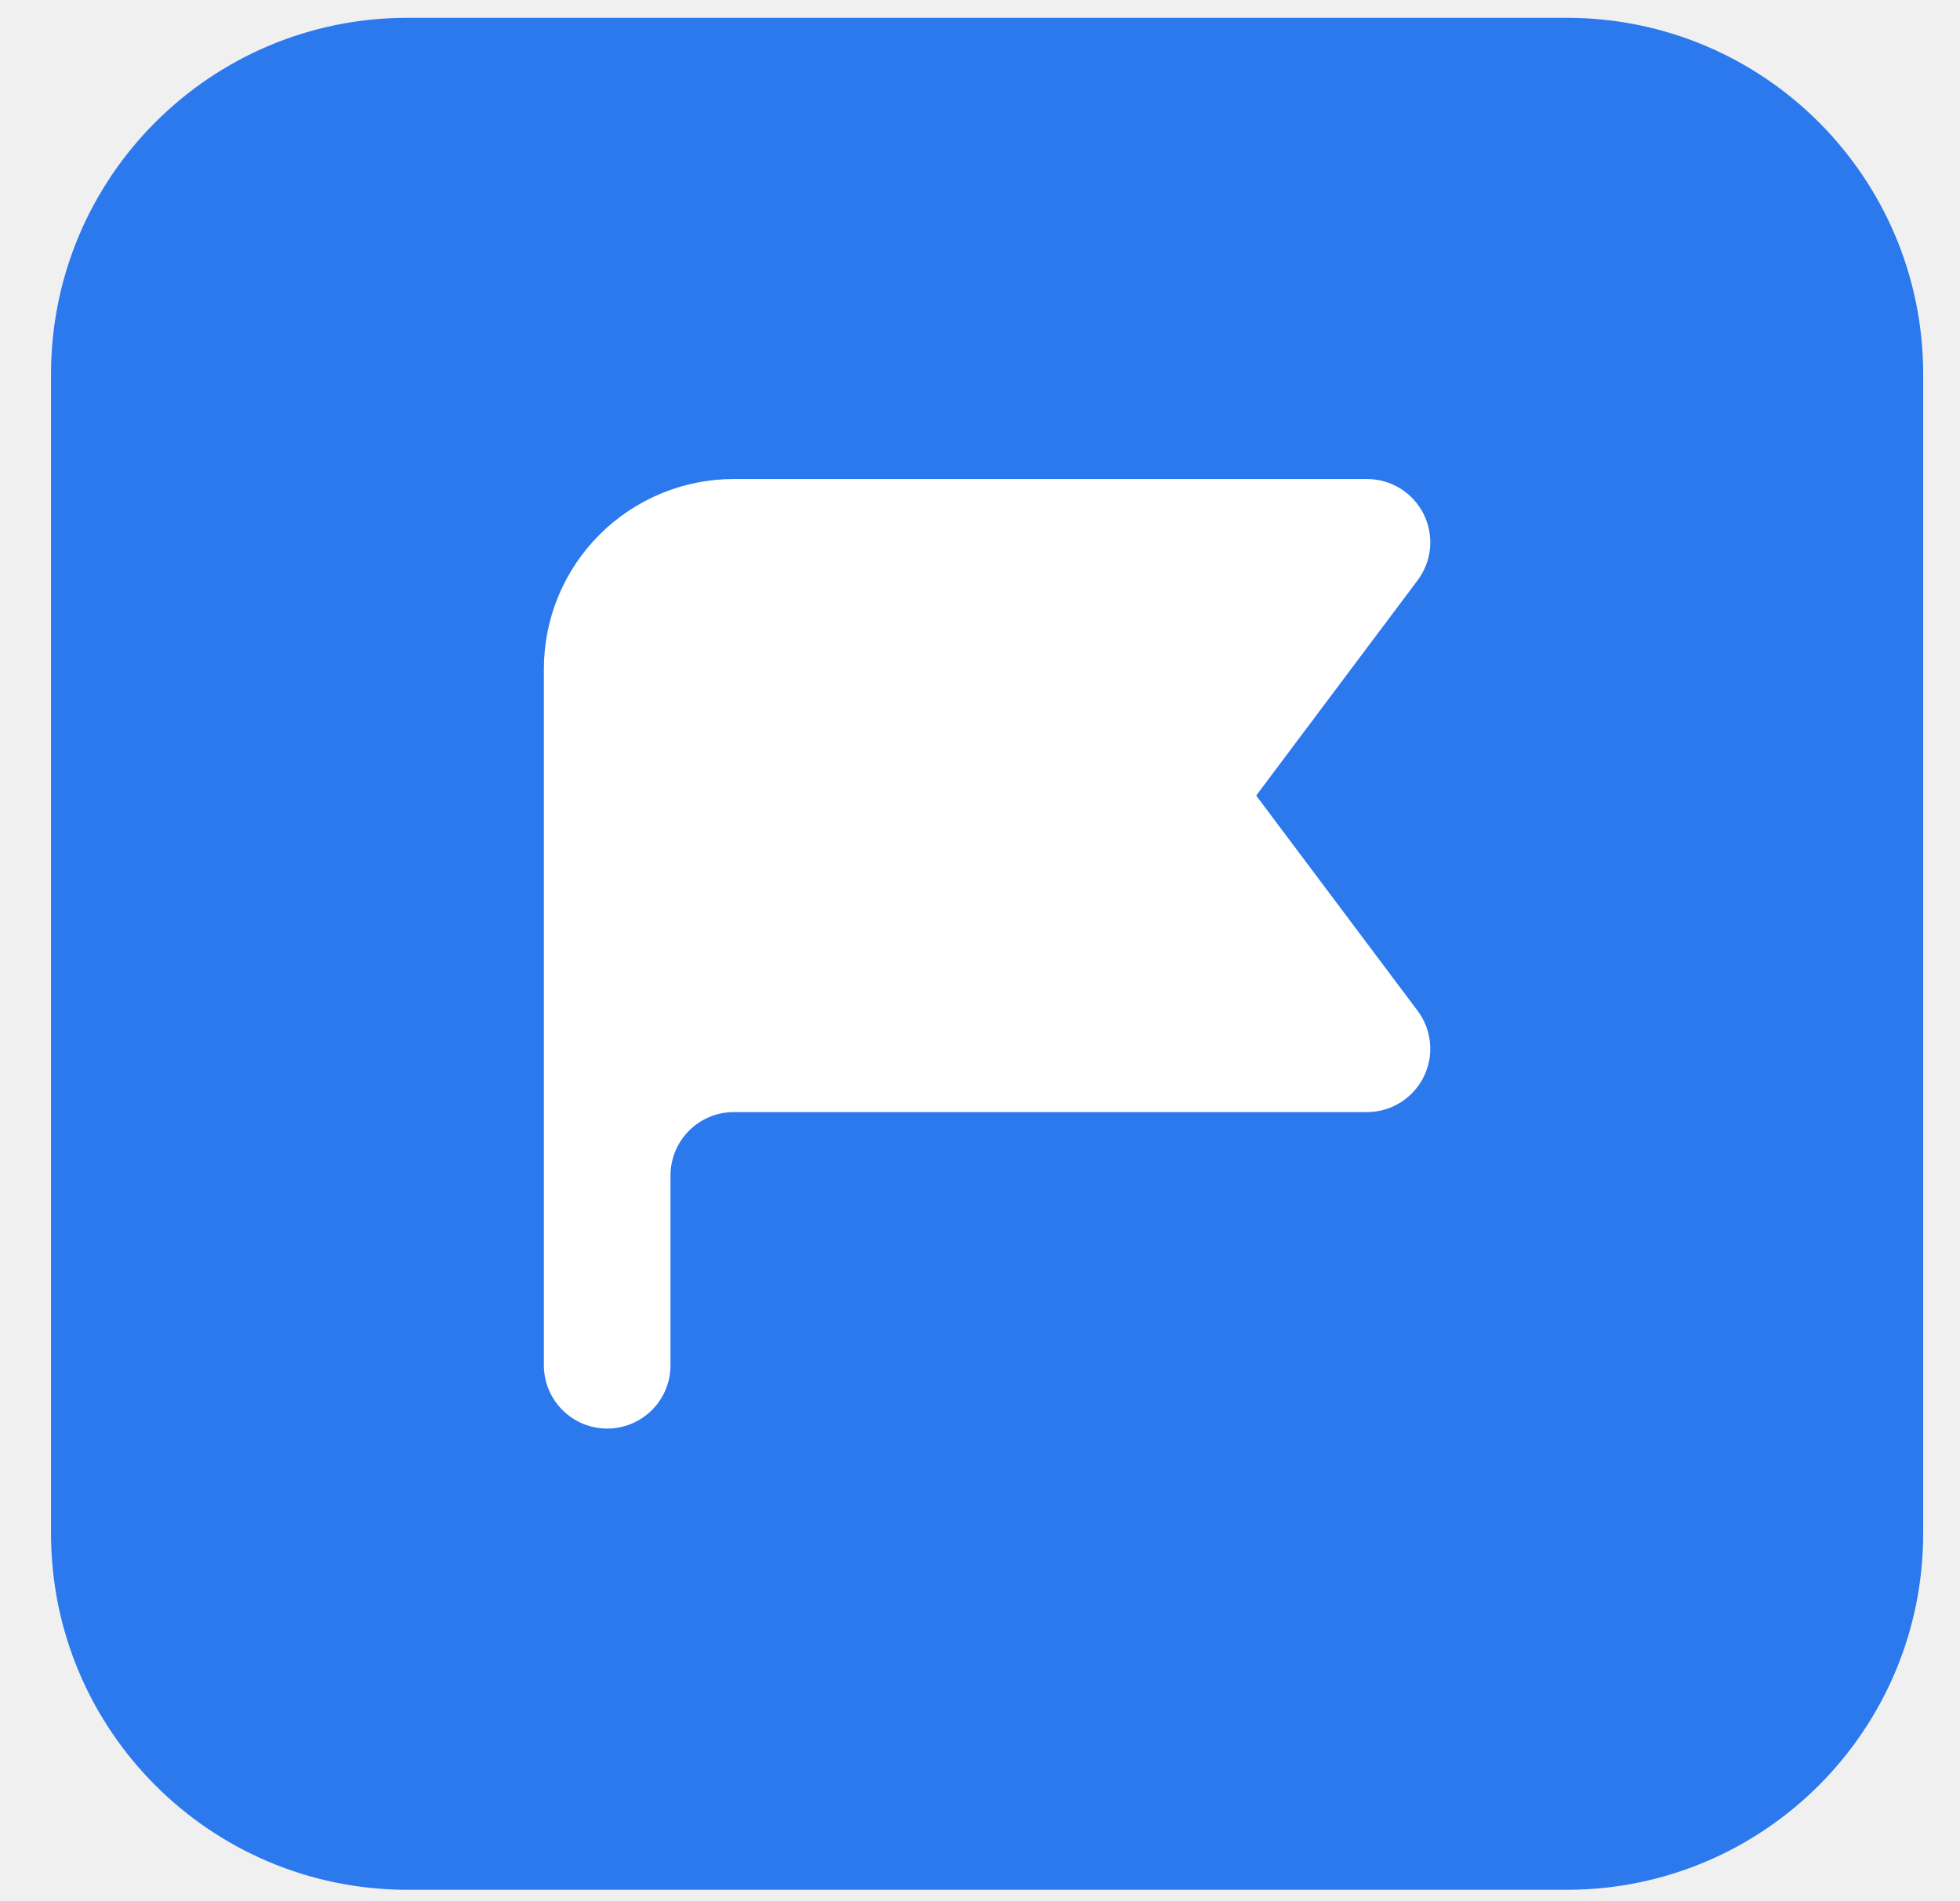
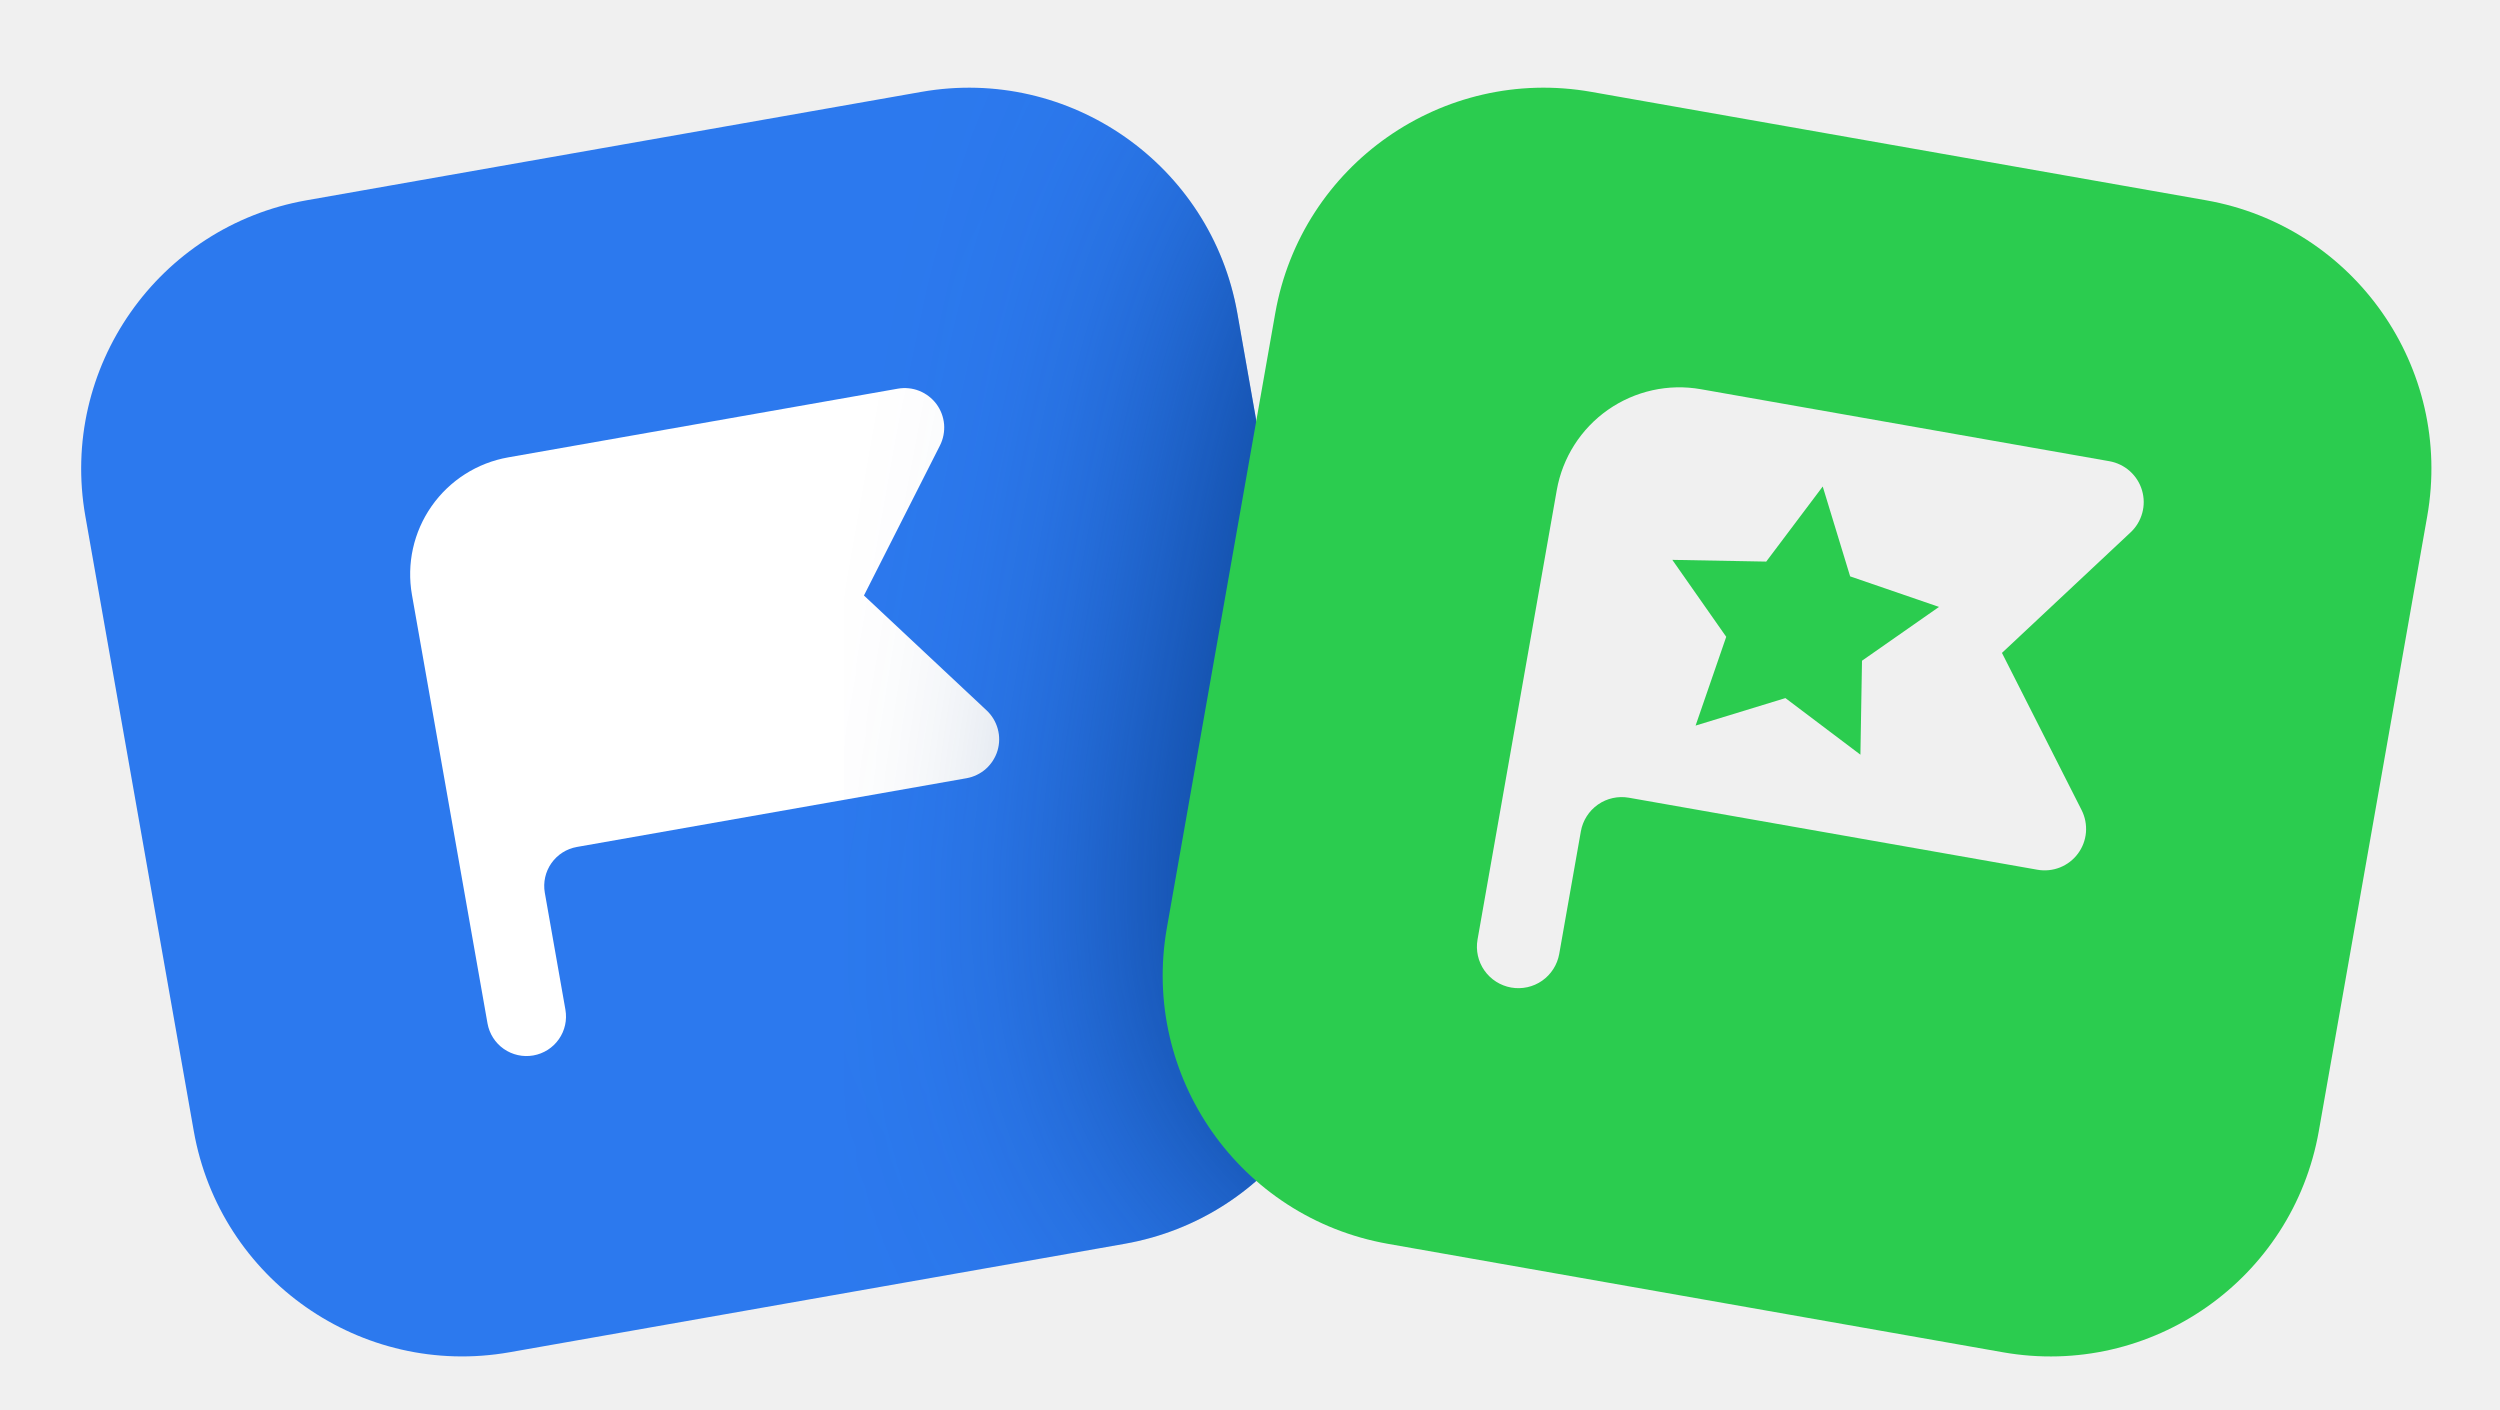
- <svg xmlns="http://www.w3.org/2000/svg" width="33" height="32" viewBox="0 0 33 32" fill="none">
-   <rect x="0.859" y="0.3" width="31.521" height="31.521" rx="6" fill="#2C79EE" />
-   <path fill-rule="evenodd" clip-rule="evenodd" d="M9.157 11.264C9.157 10.416 9.494 9.602 10.094 9.003C10.694 8.403 11.507 8.066 12.355 8.066H23.015C23.213 8.066 23.407 8.121 23.576 8.225C23.744 8.329 23.88 8.478 23.969 8.655C24.057 8.832 24.095 9.03 24.077 9.228C24.059 9.425 23.987 9.613 23.868 9.771L21.15 13.396L23.868 17.02C23.987 17.178 24.059 17.367 24.077 17.564C24.095 17.761 24.057 17.959 23.969 18.136C23.88 18.313 23.744 18.462 23.576 18.566C23.407 18.671 23.213 18.726 23.015 18.726H12.355C12.073 18.726 11.802 18.838 11.602 19.038C11.402 19.238 11.289 19.509 11.289 19.792V22.989C11.289 23.272 11.177 23.543 10.977 23.743C10.777 23.943 10.506 24.055 10.223 24.055C9.941 24.055 9.67 23.943 9.47 23.743C9.27 23.543 9.157 23.272 9.157 22.989V11.264Z" fill="white" />
+ <svg xmlns="http://www.w3.org/2000/svg" width="55" height="31" viewBox="0 0 55 31" fill="none">
+   <rect x="0.836" y="5.448" width="25.734" height="25.734" rx="6" transform="rotate(-10 0.836487 5.44818)" fill="#2C79EE" />
+   <path fill-rule="evenodd" clip-rule="evenodd" d="M9.063 13.086C8.943 12.405 9.098 11.703 9.495 11.136C9.893 10.568 10.499 10.182 11.181 10.062L19.751 8.551C19.911 8.523 20.074 8.539 20.224 8.599C20.375 8.659 20.505 8.76 20.602 8.889C20.698 9.019 20.756 9.173 20.77 9.334C20.783 9.495 20.752 9.657 20.679 9.801L19.007 13.101L21.706 15.629C21.824 15.74 21.909 15.881 21.951 16.037C21.994 16.193 21.992 16.358 21.946 16.512C21.9 16.667 21.811 16.806 21.691 16.914C21.57 17.021 21.422 17.093 21.263 17.121L12.692 18.633C12.465 18.673 12.263 18.801 12.13 18.991C11.998 19.18 11.946 19.413 11.986 19.641L12.439 22.212C12.479 22.439 12.428 22.673 12.295 22.862C12.163 23.051 11.961 23.18 11.733 23.22C11.506 23.26 11.272 23.208 11.083 23.076C10.894 22.944 10.765 22.741 10.725 22.514L9.063 13.086Z" fill="white" />
+   <mask id="mask0_2322_3996" style="mask-type:alpha" maskUnits="userSpaceOnUse" x="1" y="1" width="29" height="29">
+     <rect x="0.836" y="5.448" width="25.734" height="25.734" rx="6" transform="rotate(-10 0.836487 5.44812)" fill="#2C79EE" />
+   </mask>
+   <g mask="url(#mask0_2322_3996)">
+     <g filter="url(#filter0_f_2322_3996)">
+       <rect x="29.098" y="0.979" width="25.734" height="25.734" rx="6" transform="rotate(10 29.0981 0.979492)" fill="#013077" />
+     </g>
+   </g>
+   <path fill-rule="evenodd" clip-rule="evenodd" d="M35.007 2.021C31.744 1.446 28.632 3.625 28.056 6.888L25.671 20.414C25.096 23.677 27.275 26.789 30.538 27.365L44.064 29.75C47.327 30.325 50.439 28.146 51.014 24.883L53.399 11.357C53.975 8.094 51.796 4.982 48.532 4.406L35.007 2.021ZM34.249 10.783C34.375 10.068 34.78 9.433 35.375 9.016C35.97 8.6 36.706 8.436 37.421 8.563L46.408 10.147C46.575 10.177 46.73 10.252 46.857 10.365C46.983 10.478 47.076 10.623 47.124 10.786C47.172 10.948 47.175 11.121 47.13 11.284C47.086 11.448 46.997 11.596 46.873 11.712L44.043 14.364L45.796 17.823C45.872 17.974 45.905 18.144 45.891 18.313C45.877 18.482 45.816 18.643 45.715 18.779C45.614 18.916 45.477 19.021 45.319 19.084C45.162 19.146 44.99 19.164 44.823 19.134L35.836 17.55C35.598 17.508 35.352 17.562 35.154 17.701C34.956 17.84 34.821 18.052 34.779 18.29L34.303 20.986C34.261 21.224 34.126 21.436 33.928 21.575C33.73 21.714 33.485 21.768 33.246 21.726C33.008 21.684 32.796 21.549 32.657 21.351C32.518 21.153 32.464 20.908 32.506 20.669L34.249 10.783ZM40.1 10.703L40.703 12.68L42.658 13.352L40.964 14.536L40.929 16.603L39.279 15.358L37.303 15.963L37.977 14.01L36.791 12.317L38.857 12.355L40.1 10.703Z" fill="#2BCC4F" />
+   <defs>
+     <filter id="filter0_f_2322_3996" x="18.579" y="-5.071" width="41.912" height="41.912" filterUnits="userSpaceOnUse" color-interpolation-filters="sRGB">
+       <feFlood flood-opacity="0" result="BackgroundImageFix" />
+       <feBlend mode="normal" in="SourceGraphic" in2="BackgroundImageFix" result="shape" />
+       <feGaussianBlur stdDeviation="3.5" result="effect1_foregroundBlur_2322_3996" />
+     </filter>
+   </defs>
</svg>
